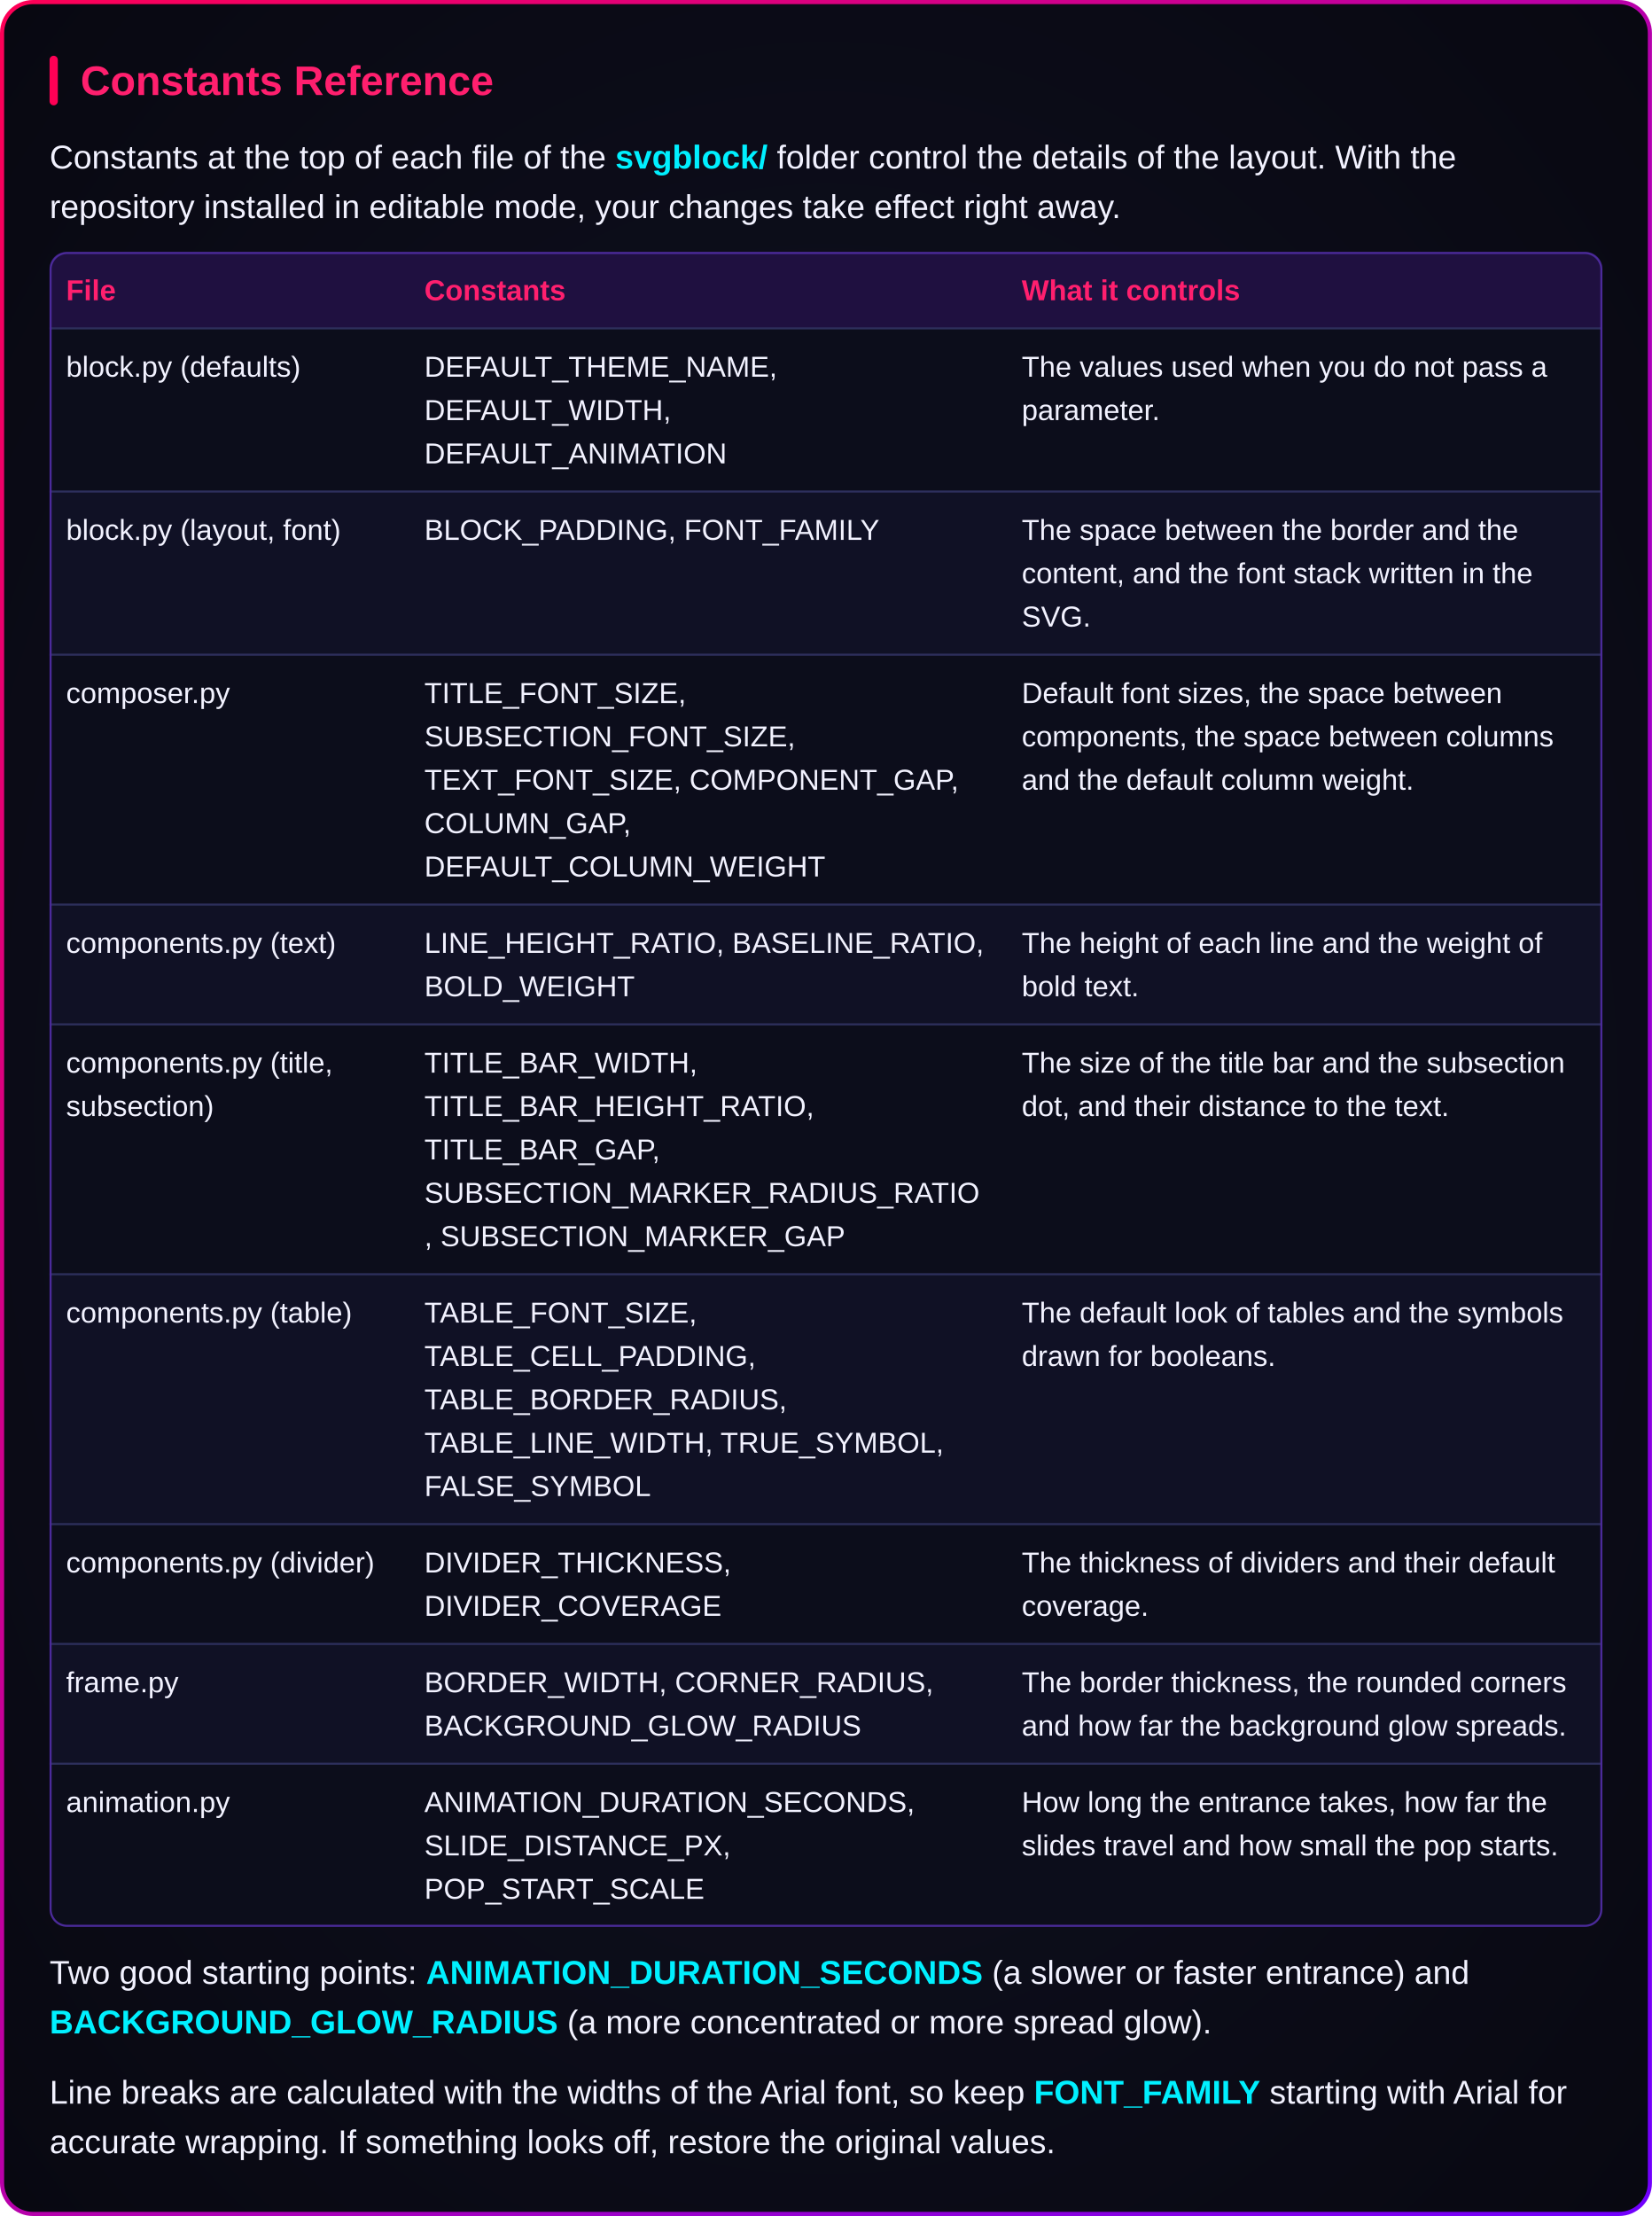
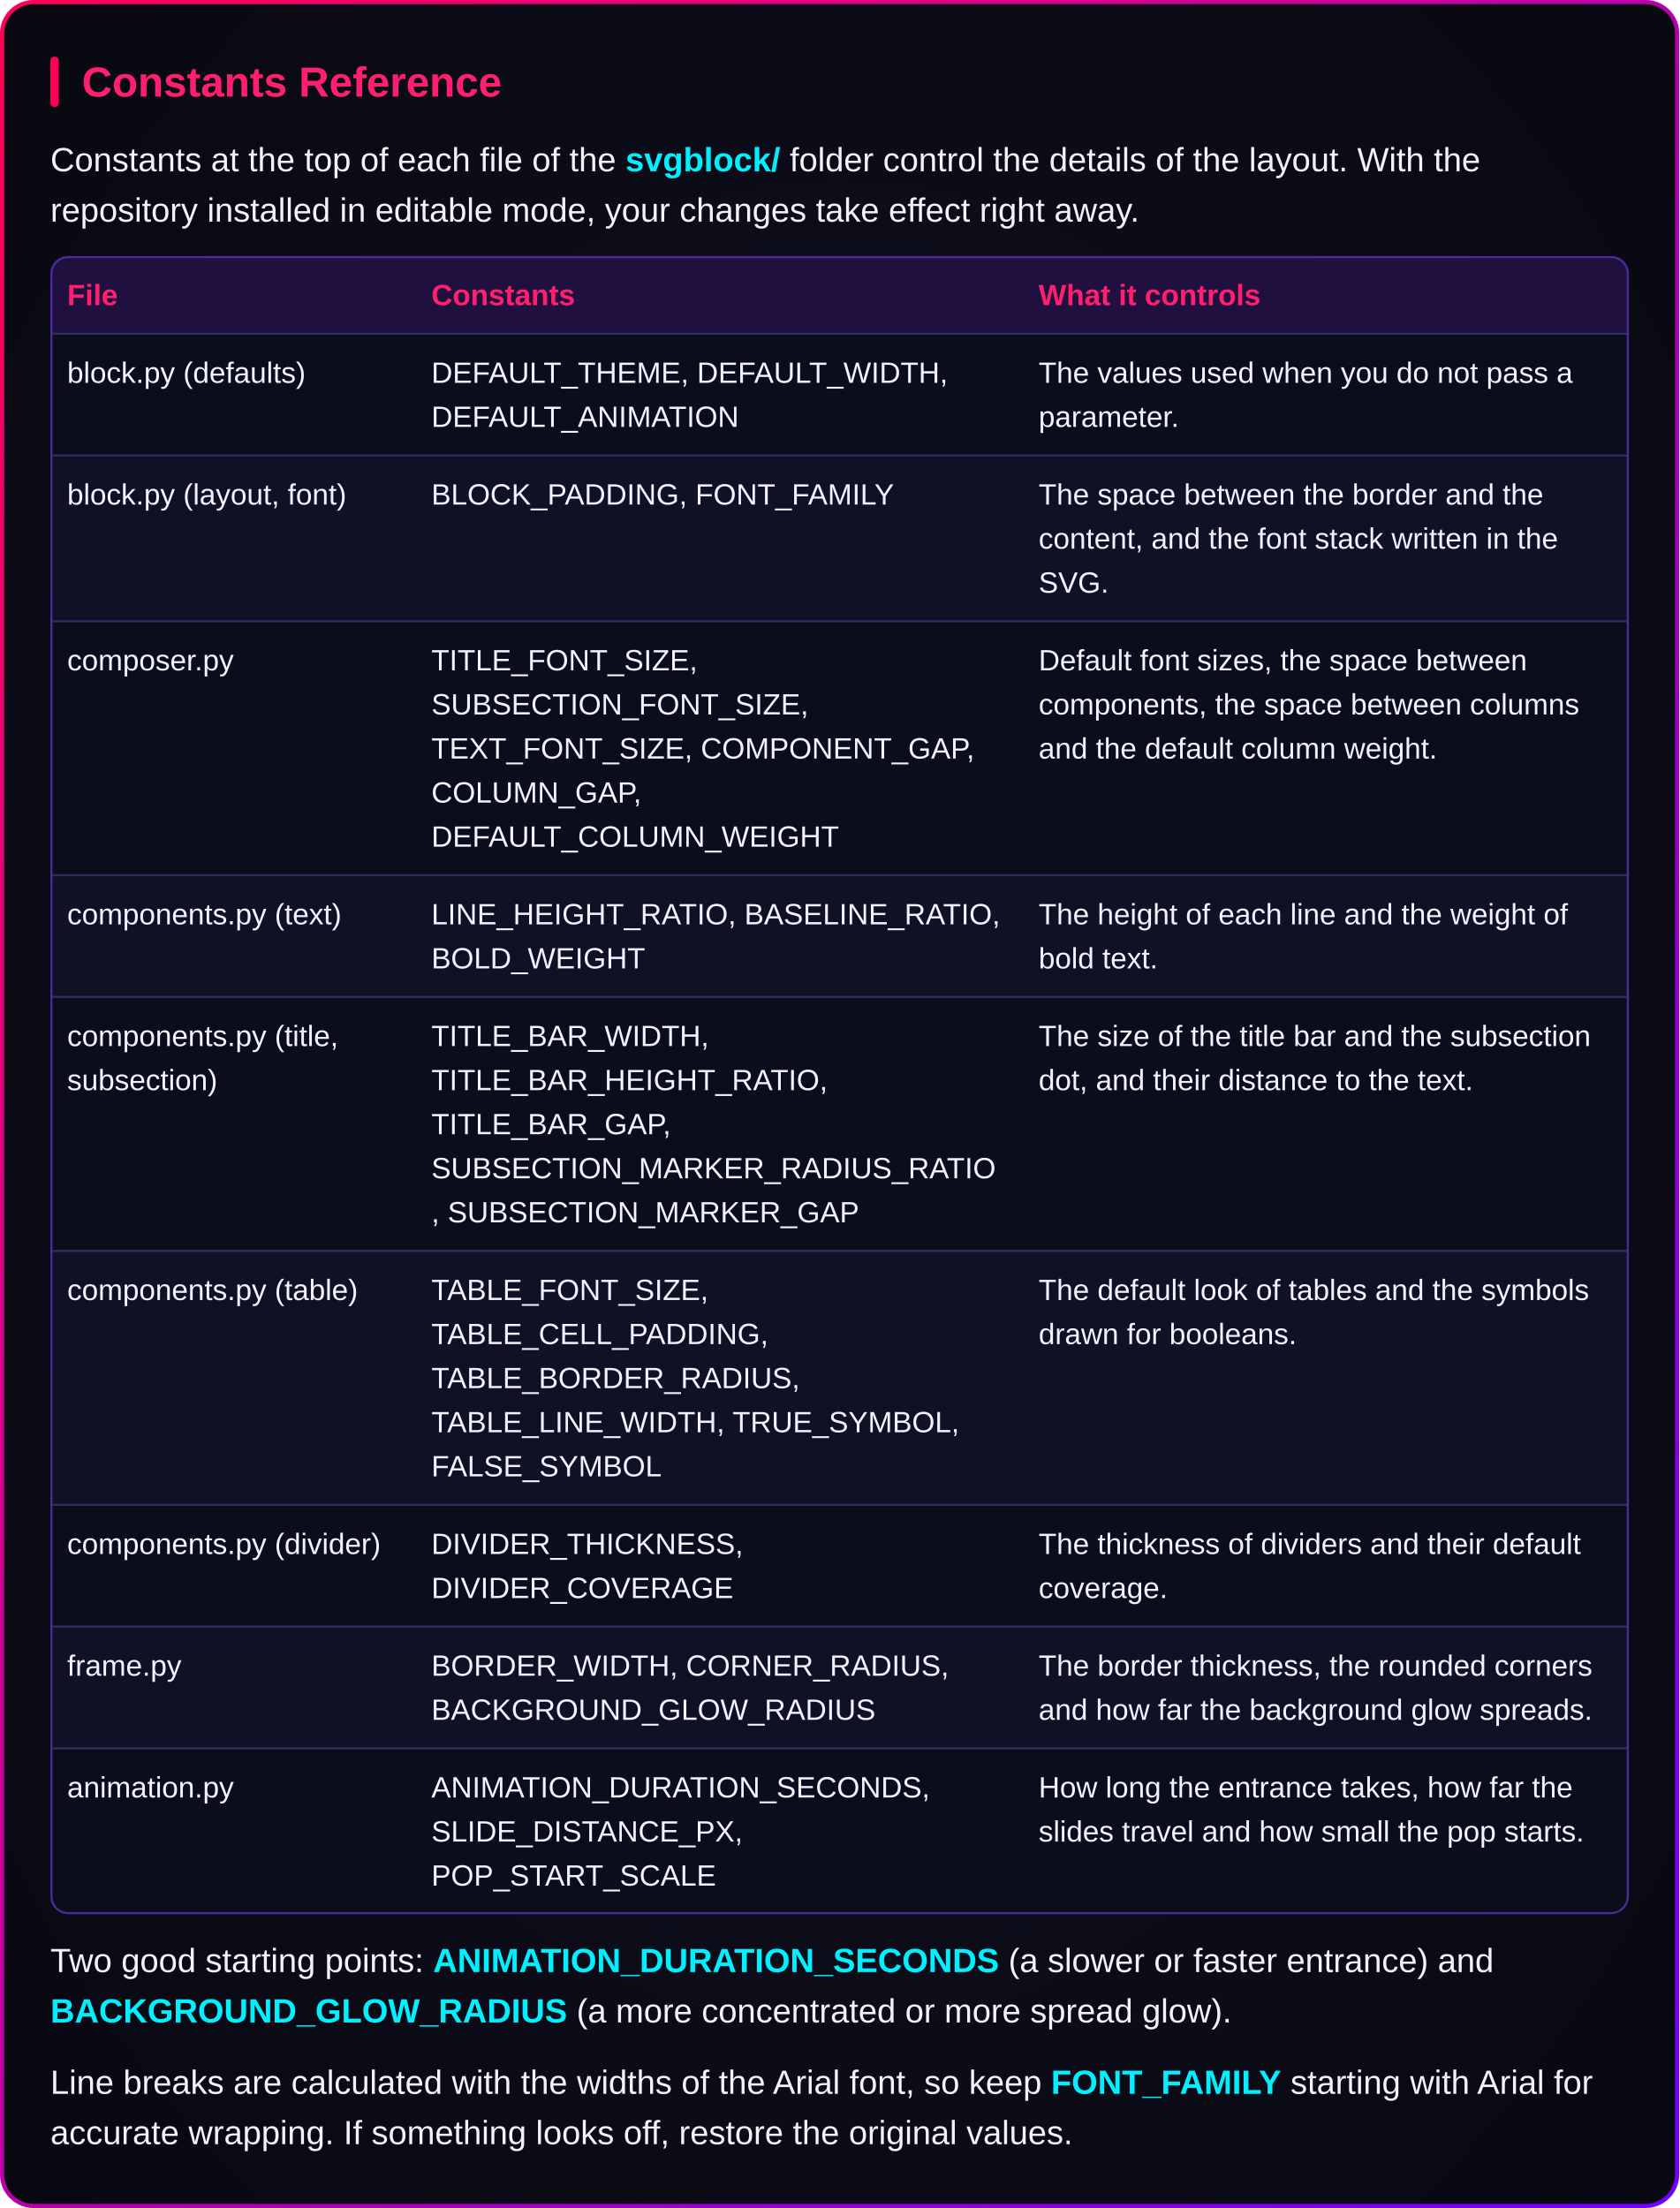
- <svg xmlns="http://www.w3.org/2000/svg" width="800" height="1073" viewBox="0 0 800 1073">
+ <svg xmlns="http://www.w3.org/2000/svg" width="800" height="1052" viewBox="0 0 800 1052">
  <style>
@keyframes entry {
  from { opacity: 0; } to { opacity: 1; transform: none; }
}
.entry {
  animation: entry 0.8s ease-out both;
  transform-box: fill-box;
  transform-origin: center;
}
@media (prefers-reduced-motion: reduce) {
  .entry { animation: none; }
}
</style>
  <g class="entry">
    <defs>
      <radialGradient id="background" cx="0.5" cy="0.5" r="0.7">
        <stop offset="0" stop-color="#121324" />
        <stop offset="1" stop-color="#080811" />
      </radialGradient>
      <linearGradient id="border" x1="0" y1="0" x2="1" y2="1">
        <stop offset="0" stop-color="#FF0055" />
        <stop offset="1" stop-color="#7000FF" />
      </linearGradient>
    </defs>
-     <rect x="1" y="1" width="798" height="1071" rx="15" fill="url(#background)" stroke="none" stroke-width="2" />
-     <rect x="1" y="1" width="798" height="1071" rx="15" fill="none" stroke="url(#border)" stroke-width="2" />
+     <rect x="1" y="1" width="798" height="1050" rx="15" fill="url(#background)" stroke="none" stroke-width="2" />
+     <rect x="1" y="1" width="798" height="1050" rx="15" fill="none" stroke="url(#border)" stroke-width="2" />
    <g font-family="Arial, Helvetica, sans-serif">
      <rect x="24.0" y="27.0" width="4" height="24.0" rx="2" fill="#FF0055" />
      <text x="39.0" y="46.0" font-size="20" fill="#FF1F6E" font-weight="700">Constants Reference</text>
      <text x="24.0" y="81.6" font-size="16" fill="#F2F2FF">Constants at the top of each file of the <tspan fill="#00F0FF" font-weight="700">svgblock/</tspan> folder control the details of the layout. With the</text>
      <text x="24.0" y="105.6" font-size="16" fill="#F2F2FF">repository installed in editable mode, your changes take effect right away.</text>
      <clipPath id="table-clip-24-122">
-         <rect x="24.0" y="122.0" width="752.0" height="811.0" rx="8" />
+         <rect x="24.0" y="122.0" width="752.0" height="790.0" rx="8" />
      </clipPath>
      <g clip-path="url(#table-clip-24-122)">
-         <rect x="24.0" y="122.0" width="752.0" height="811.0" fill="#0C0D1B" />
+         <rect x="24.0" y="122.0" width="752.0" height="790.0" fill="#0C0D1B" />
        <rect x="24.0" y="122.0" width="752.0" height="37.0" fill="#1F1040" />
-         <rect x="24.0" y="238.0" width="752.0" height="79.0" fill="#101125" />
-         <rect x="24.0" y="438.0" width="752.0" height="58.0" fill="#101125" />
-         <rect x="24.0" y="617.0" width="752.0" height="121.0" fill="#101125" />
-         <rect x="24.0" y="796.0" width="752.0" height="58.0" fill="#101125" />
+         <rect x="24.0" y="217.0" width="752.0" height="79.0" fill="#101125" />
+         <rect x="24.0" y="417.0" width="752.0" height="58.0" fill="#101125" />
+         <rect x="24.0" y="596.0" width="752.0" height="121.0" fill="#101125" />
+         <rect x="24.0" y="775.0" width="752.0" height="58.0" fill="#101125" />
      </g>
      <line x1="24.0" y1="159.0" x2="776.0" y2="159.0" stroke="#2D2F5C" stroke-width="1" />
-       <line x1="24.0" y1="238.0" x2="776.0" y2="238.0" stroke="#2D2F5C" stroke-width="1" />
-       <line x1="24.0" y1="317.0" x2="776.0" y2="317.0" stroke="#2D2F5C" stroke-width="1" />
-       <line x1="24.0" y1="438.0" x2="776.0" y2="438.0" stroke="#2D2F5C" stroke-width="1" />
-       <line x1="24.0" y1="496.0" x2="776.0" y2="496.0" stroke="#2D2F5C" stroke-width="1" />
-       <line x1="24.0" y1="617.0" x2="776.0" y2="617.0" stroke="#2D2F5C" stroke-width="1" />
-       <line x1="24.0" y1="738.0" x2="776.0" y2="738.0" stroke="#2D2F5C" stroke-width="1" />
-       <line x1="24.0" y1="796.0" x2="776.0" y2="796.0" stroke="#2D2F5C" stroke-width="1" />
-       <line x1="24.0" y1="854.0" x2="776.0" y2="854.0" stroke="#2D2F5C" stroke-width="1" />
+       <line x1="24.0" y1="217.0" x2="776.0" y2="217.0" stroke="#2D2F5C" stroke-width="1" />
+       <line x1="24.0" y1="296.0" x2="776.0" y2="296.0" stroke="#2D2F5C" stroke-width="1" />
+       <line x1="24.0" y1="417.0" x2="776.0" y2="417.0" stroke="#2D2F5C" stroke-width="1" />
+       <line x1="24.0" y1="475.0" x2="776.0" y2="475.0" stroke="#2D2F5C" stroke-width="1" />
+       <line x1="24.0" y1="596.0" x2="776.0" y2="596.0" stroke="#2D2F5C" stroke-width="1" />
+       <line x1="24.0" y1="717.0" x2="776.0" y2="717.0" stroke="#2D2F5C" stroke-width="1" />
+       <line x1="24.0" y1="775.0" x2="776.0" y2="775.0" stroke="#2D2F5C" stroke-width="1" />
+       <line x1="24.0" y1="833.0" x2="776.0" y2="833.0" stroke="#2D2F5C" stroke-width="1" />
      <text x="32.0" y="145.4" font-size="14" fill="#FF1F6E" font-weight="700">File</text>
      <text x="205.5" y="145.4" font-size="14" fill="#FF1F6E" font-weight="700">Constants</text>
      <text x="494.8" y="145.4" font-size="14" fill="#FF1F6E" font-weight="700">What it controls</text>
      <text x="32.0" y="182.4" font-size="14" fill="#F2F2FF">block.py (defaults)</text>
-       <text x="205.5" y="182.4" font-size="14" fill="#F2F2FF">DEFAULT_THEME_NAME,</text>
-       <text x="205.5" y="203.4" font-size="14" fill="#F2F2FF">DEFAULT_WIDTH,</text>
-       <text x="205.5" y="224.4" font-size="14" fill="#F2F2FF">DEFAULT_ANIMATION</text>
+       <text x="205.5" y="182.4" font-size="14" fill="#F2F2FF">DEFAULT_THEME, DEFAULT_WIDTH,</text>
+       <text x="205.5" y="203.4" font-size="14" fill="#F2F2FF">DEFAULT_ANIMATION</text>
      <text x="494.8" y="182.4" font-size="14" fill="#F2F2FF">The values used when you do not pass a</text>
      <text x="494.8" y="203.4" font-size="14" fill="#F2F2FF">parameter.</text>
-       <text x="32.0" y="261.4" font-size="14" fill="#F2F2FF">block.py (layout, font)</text>
-       <text x="205.5" y="261.4" font-size="14" fill="#F2F2FF">BLOCK_PADDING, FONT_FAMILY</text>
-       <text x="494.8" y="261.4" font-size="14" fill="#F2F2FF">The space between the border and the</text>
-       <text x="494.8" y="282.4" font-size="14" fill="#F2F2FF">content, and the font stack written in the</text>
-       <text x="494.8" y="303.4" font-size="14" fill="#F2F2FF">SVG.</text>
-       <text x="32.0" y="340.4" font-size="14" fill="#F2F2FF">composer.py</text>
-       <text x="205.5" y="340.4" font-size="14" fill="#F2F2FF">TITLE_FONT_SIZE,</text>
-       <text x="205.5" y="361.4" font-size="14" fill="#F2F2FF">SUBSECTION_FONT_SIZE,</text>
-       <text x="205.5" y="382.4" font-size="14" fill="#F2F2FF">TEXT_FONT_SIZE, COMPONENT_GAP,</text>
-       <text x="205.5" y="403.4" font-size="14" fill="#F2F2FF">COLUMN_GAP,</text>
-       <text x="205.5" y="424.4" font-size="14" fill="#F2F2FF">DEFAULT_COLUMN_WEIGHT</text>
-       <text x="494.8" y="340.4" font-size="14" fill="#F2F2FF">Default font sizes, the space between</text>
-       <text x="494.8" y="361.4" font-size="14" fill="#F2F2FF">components, the space between columns</text>
-       <text x="494.8" y="382.4" font-size="14" fill="#F2F2FF">and the default column weight.</text>
-       <text x="32.0" y="461.4" font-size="14" fill="#F2F2FF">components.py (text)</text>
-       <text x="205.5" y="461.4" font-size="14" fill="#F2F2FF">LINE_HEIGHT_RATIO, BASELINE_RATIO,</text>
-       <text x="205.5" y="482.4" font-size="14" fill="#F2F2FF">BOLD_WEIGHT</text>
-       <text x="494.8" y="461.4" font-size="14" fill="#F2F2FF">The height of each line and the weight of</text>
-       <text x="494.8" y="482.4" font-size="14" fill="#F2F2FF">bold text.</text>
-       <text x="32.0" y="519.4" font-size="14" fill="#F2F2FF">components.py (title,</text>
-       <text x="32.0" y="540.4" font-size="14" fill="#F2F2FF">subsection)</text>
-       <text x="205.5" y="519.4" font-size="14" fill="#F2F2FF">TITLE_BAR_WIDTH,</text>
-       <text x="205.5" y="540.4" font-size="14" fill="#F2F2FF">TITLE_BAR_HEIGHT_RATIO,</text>
-       <text x="205.5" y="561.4" font-size="14" fill="#F2F2FF">TITLE_BAR_GAP,</text>
-       <text x="205.5" y="582.4" font-size="14" fill="#F2F2FF">SUBSECTION_MARKER_RADIUS_RATIO</text>
-       <text x="205.5" y="603.4" font-size="14" fill="#F2F2FF">, SUBSECTION_MARKER_GAP</text>
-       <text x="494.8" y="519.4" font-size="14" fill="#F2F2FF">The size of the title bar and the subsection</text>
-       <text x="494.8" y="540.4" font-size="14" fill="#F2F2FF">dot, and their distance to the text.</text>
-       <text x="32.0" y="640.4" font-size="14" fill="#F2F2FF">components.py (table)</text>
-       <text x="205.5" y="640.4" font-size="14" fill="#F2F2FF">TABLE_FONT_SIZE,</text>
-       <text x="205.5" y="661.4" font-size="14" fill="#F2F2FF">TABLE_CELL_PADDING,</text>
-       <text x="205.5" y="682.4" font-size="14" fill="#F2F2FF">TABLE_BORDER_RADIUS,</text>
-       <text x="205.5" y="703.4" font-size="14" fill="#F2F2FF">TABLE_LINE_WIDTH, TRUE_SYMBOL,</text>
-       <text x="205.5" y="724.4" font-size="14" fill="#F2F2FF">FALSE_SYMBOL</text>
-       <text x="494.8" y="640.4" font-size="14" fill="#F2F2FF">The default look of tables and the symbols</text>
-       <text x="494.8" y="661.4" font-size="14" fill="#F2F2FF">drawn for booleans.</text>
-       <text x="32.0" y="761.4" font-size="14" fill="#F2F2FF">components.py (divider)</text>
-       <text x="205.5" y="761.4" font-size="14" fill="#F2F2FF">DIVIDER_THICKNESS,</text>
-       <text x="205.5" y="782.4" font-size="14" fill="#F2F2FF">DIVIDER_COVERAGE</text>
-       <text x="494.8" y="761.4" font-size="14" fill="#F2F2FF">The thickness of dividers and their default</text>
-       <text x="494.8" y="782.4" font-size="14" fill="#F2F2FF">coverage.</text>
-       <text x="32.0" y="819.4" font-size="14" fill="#F2F2FF">frame.py</text>
-       <text x="205.5" y="819.4" font-size="14" fill="#F2F2FF">BORDER_WIDTH, CORNER_RADIUS,</text>
-       <text x="205.5" y="840.4" font-size="14" fill="#F2F2FF">BACKGROUND_GLOW_RADIUS</text>
-       <text x="494.8" y="819.4" font-size="14" fill="#F2F2FF">The border thickness, the rounded corners</text>
-       <text x="494.8" y="840.4" font-size="14" fill="#F2F2FF">and how far the background glow spreads.</text>
-       <text x="32.0" y="877.4" font-size="14" fill="#F2F2FF">animation.py</text>
-       <text x="205.5" y="877.4" font-size="14" fill="#F2F2FF">ANIMATION_DURATION_SECONDS,</text>
-       <text x="205.5" y="898.4" font-size="14" fill="#F2F2FF">SLIDE_DISTANCE_PX,</text>
-       <text x="205.5" y="919.4" font-size="14" fill="#F2F2FF">POP_START_SCALE</text>
-       <text x="494.8" y="877.4" font-size="14" fill="#F2F2FF">How long the entrance takes, how far the</text>
-       <text x="494.8" y="898.4" font-size="14" fill="#F2F2FF">slides travel and how small the pop starts.</text>
-       <rect x="24.5" y="122.5" width="751.0" height="810.0" rx="8" fill="none" stroke="#4B2A9A" stroke-width="1" />
-       <text x="24.0" y="960.6" font-size="16" fill="#F2F2FF">Two good starting points: <tspan fill="#00F0FF" font-weight="700">ANIMATION_DURATION_SECONDS</tspan> (a slower or faster entrance) and</text>
-       <text x="24.0" y="984.6" font-size="16" fill="#F2F2FF">
+       <text x="32.0" y="240.4" font-size="14" fill="#F2F2FF">block.py (layout, font)</text>
+       <text x="205.5" y="240.4" font-size="14" fill="#F2F2FF">BLOCK_PADDING, FONT_FAMILY</text>
+       <text x="494.8" y="240.4" font-size="14" fill="#F2F2FF">The space between the border and the</text>
+       <text x="494.8" y="261.4" font-size="14" fill="#F2F2FF">content, and the font stack written in the</text>
+       <text x="494.8" y="282.4" font-size="14" fill="#F2F2FF">SVG.</text>
+       <text x="32.0" y="319.4" font-size="14" fill="#F2F2FF">composer.py</text>
+       <text x="205.5" y="319.4" font-size="14" fill="#F2F2FF">TITLE_FONT_SIZE,</text>
+       <text x="205.5" y="340.4" font-size="14" fill="#F2F2FF">SUBSECTION_FONT_SIZE,</text>
+       <text x="205.5" y="361.4" font-size="14" fill="#F2F2FF">TEXT_FONT_SIZE, COMPONENT_GAP,</text>
+       <text x="205.5" y="382.4" font-size="14" fill="#F2F2FF">COLUMN_GAP,</text>
+       <text x="205.5" y="403.4" font-size="14" fill="#F2F2FF">DEFAULT_COLUMN_WEIGHT</text>
+       <text x="494.8" y="319.4" font-size="14" fill="#F2F2FF">Default font sizes, the space between</text>
+       <text x="494.8" y="340.4" font-size="14" fill="#F2F2FF">components, the space between columns</text>
+       <text x="494.8" y="361.4" font-size="14" fill="#F2F2FF">and the default column weight.</text>
+       <text x="32.0" y="440.4" font-size="14" fill="#F2F2FF">components.py (text)</text>
+       <text x="205.5" y="440.4" font-size="14" fill="#F2F2FF">LINE_HEIGHT_RATIO, BASELINE_RATIO,</text>
+       <text x="205.5" y="461.4" font-size="14" fill="#F2F2FF">BOLD_WEIGHT</text>
+       <text x="494.8" y="440.4" font-size="14" fill="#F2F2FF">The height of each line and the weight of</text>
+       <text x="494.8" y="461.4" font-size="14" fill="#F2F2FF">bold text.</text>
+       <text x="32.0" y="498.4" font-size="14" fill="#F2F2FF">components.py (title,</text>
+       <text x="32.0" y="519.4" font-size="14" fill="#F2F2FF">subsection)</text>
+       <text x="205.5" y="498.4" font-size="14" fill="#F2F2FF">TITLE_BAR_WIDTH,</text>
+       <text x="205.5" y="519.4" font-size="14" fill="#F2F2FF">TITLE_BAR_HEIGHT_RATIO,</text>
+       <text x="205.5" y="540.4" font-size="14" fill="#F2F2FF">TITLE_BAR_GAP,</text>
+       <text x="205.5" y="561.4" font-size="14" fill="#F2F2FF">SUBSECTION_MARKER_RADIUS_RATIO</text>
+       <text x="205.5" y="582.4" font-size="14" fill="#F2F2FF">, SUBSECTION_MARKER_GAP</text>
+       <text x="494.8" y="498.4" font-size="14" fill="#F2F2FF">The size of the title bar and the subsection</text>
+       <text x="494.8" y="519.4" font-size="14" fill="#F2F2FF">dot, and their distance to the text.</text>
+       <text x="32.0" y="619.4" font-size="14" fill="#F2F2FF">components.py (table)</text>
+       <text x="205.5" y="619.4" font-size="14" fill="#F2F2FF">TABLE_FONT_SIZE,</text>
+       <text x="205.5" y="640.4" font-size="14" fill="#F2F2FF">TABLE_CELL_PADDING,</text>
+       <text x="205.5" y="661.4" font-size="14" fill="#F2F2FF">TABLE_BORDER_RADIUS,</text>
+       <text x="205.5" y="682.4" font-size="14" fill="#F2F2FF">TABLE_LINE_WIDTH, TRUE_SYMBOL,</text>
+       <text x="205.5" y="703.4" font-size="14" fill="#F2F2FF">FALSE_SYMBOL</text>
+       <text x="494.8" y="619.4" font-size="14" fill="#F2F2FF">The default look of tables and the symbols</text>
+       <text x="494.8" y="640.4" font-size="14" fill="#F2F2FF">drawn for booleans.</text>
+       <text x="32.0" y="740.4" font-size="14" fill="#F2F2FF">components.py (divider)</text>
+       <text x="205.5" y="740.4" font-size="14" fill="#F2F2FF">DIVIDER_THICKNESS,</text>
+       <text x="205.5" y="761.4" font-size="14" fill="#F2F2FF">DIVIDER_COVERAGE</text>
+       <text x="494.8" y="740.4" font-size="14" fill="#F2F2FF">The thickness of dividers and their default</text>
+       <text x="494.8" y="761.4" font-size="14" fill="#F2F2FF">coverage.</text>
+       <text x="32.0" y="798.4" font-size="14" fill="#F2F2FF">frame.py</text>
+       <text x="205.5" y="798.4" font-size="14" fill="#F2F2FF">BORDER_WIDTH, CORNER_RADIUS,</text>
+       <text x="205.5" y="819.4" font-size="14" fill="#F2F2FF">BACKGROUND_GLOW_RADIUS</text>
+       <text x="494.8" y="798.4" font-size="14" fill="#F2F2FF">The border thickness, the rounded corners</text>
+       <text x="494.8" y="819.4" font-size="14" fill="#F2F2FF">and how far the background glow spreads.</text>
+       <text x="32.0" y="856.4" font-size="14" fill="#F2F2FF">animation.py</text>
+       <text x="205.5" y="856.4" font-size="14" fill="#F2F2FF">ANIMATION_DURATION_SECONDS,</text>
+       <text x="205.5" y="877.4" font-size="14" fill="#F2F2FF">SLIDE_DISTANCE_PX,</text>
+       <text x="205.5" y="898.4" font-size="14" fill="#F2F2FF">POP_START_SCALE</text>
+       <text x="494.8" y="856.4" font-size="14" fill="#F2F2FF">How long the entrance takes, how far the</text>
+       <text x="494.8" y="877.4" font-size="14" fill="#F2F2FF">slides travel and how small the pop starts.</text>
+       <rect x="24.5" y="122.5" width="751.0" height="789.0" rx="8" fill="none" stroke="#4B2A9A" stroke-width="1" />
+       <text x="24.0" y="939.6" font-size="16" fill="#F2F2FF">Two good starting points: <tspan fill="#00F0FF" font-weight="700">ANIMATION_DURATION_SECONDS</tspan> (a slower or faster entrance) and</text>
+       <text x="24.0" y="963.6" font-size="16" fill="#F2F2FF">
        <tspan fill="#00F0FF" font-weight="700">BACKGROUND_GLOW_RADIUS</tspan> (a more concentrated or more spread glow).</text>
-       <text x="24.0" y="1018.6" font-size="16" fill="#F2F2FF">Line breaks are calculated with the widths of the Arial font, so keep <tspan fill="#00F0FF" font-weight="700">FONT_FAMILY</tspan> starting with Arial for</text>
-       <text x="24.0" y="1042.6" font-size="16" fill="#F2F2FF">accurate wrapping. If something looks off, restore the original values.</text>
+       <text x="24.0" y="997.6" font-size="16" fill="#F2F2FF">Line breaks are calculated with the widths of the Arial font, so keep <tspan fill="#00F0FF" font-weight="700">FONT_FAMILY</tspan> starting with Arial for</text>
+       <text x="24.0" y="1021.6" font-size="16" fill="#F2F2FF">accurate wrapping. If something looks off, restore the original values.</text>
    </g>
  </g>
</svg>
